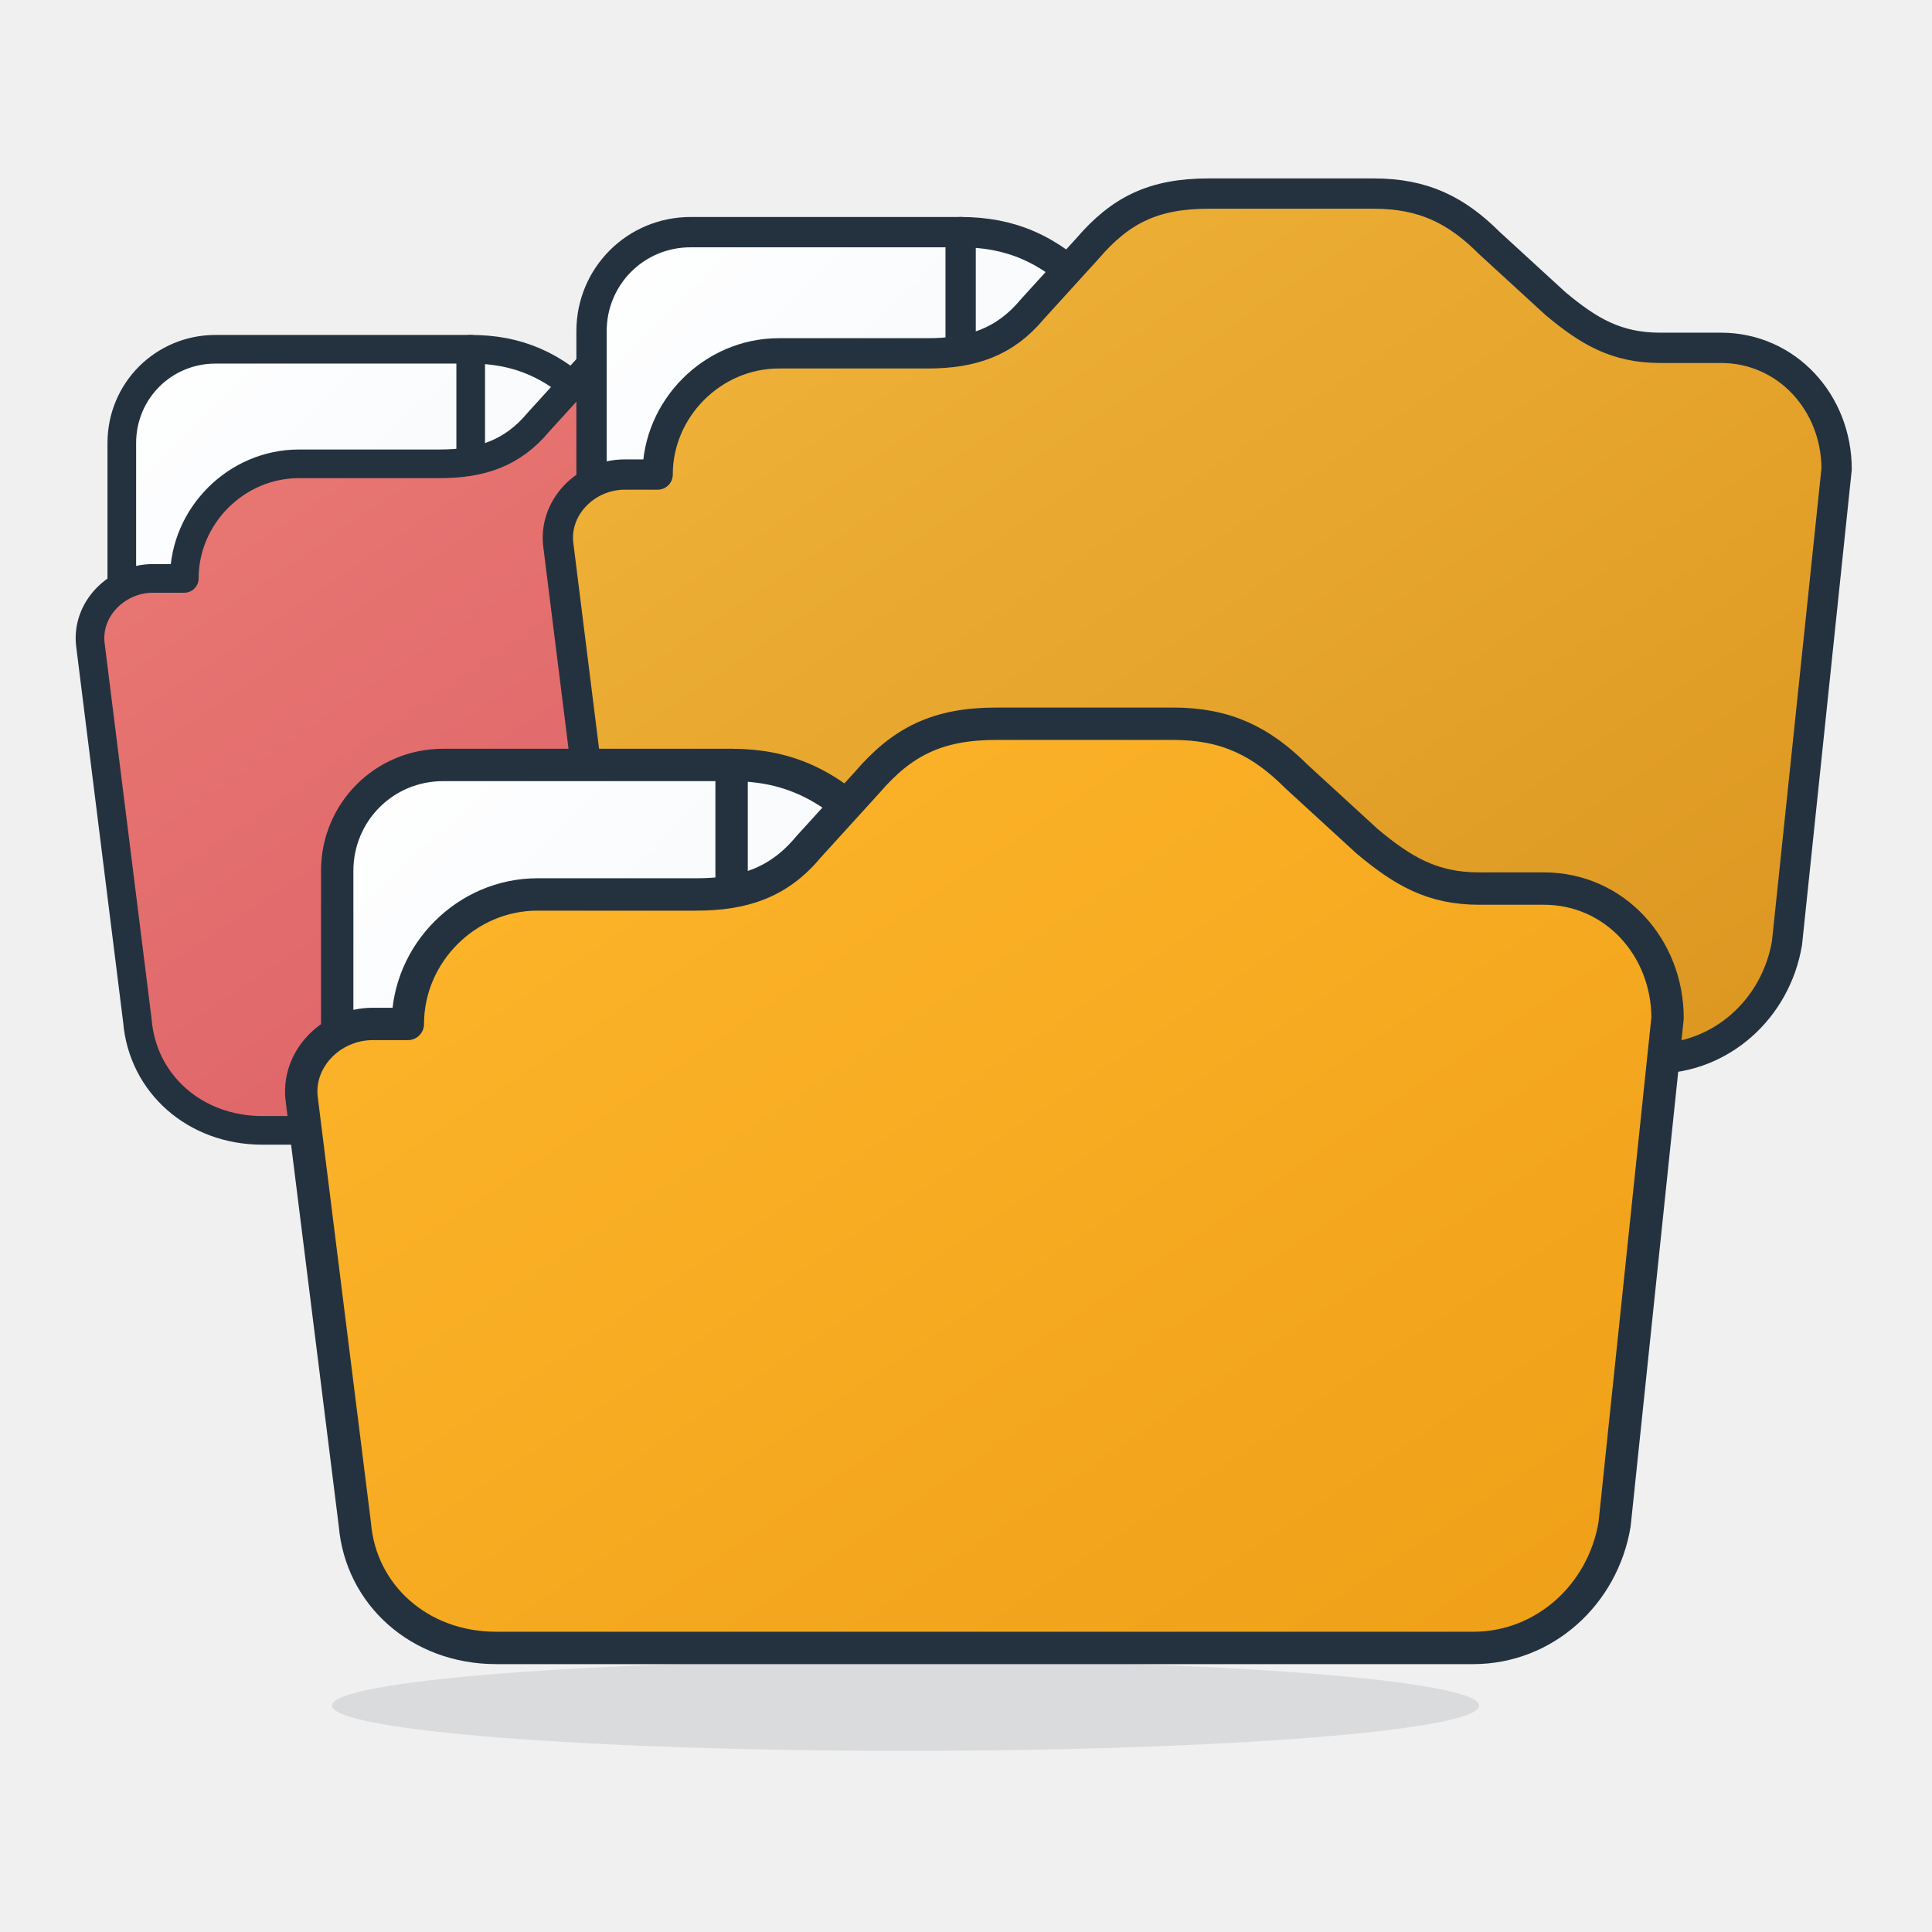
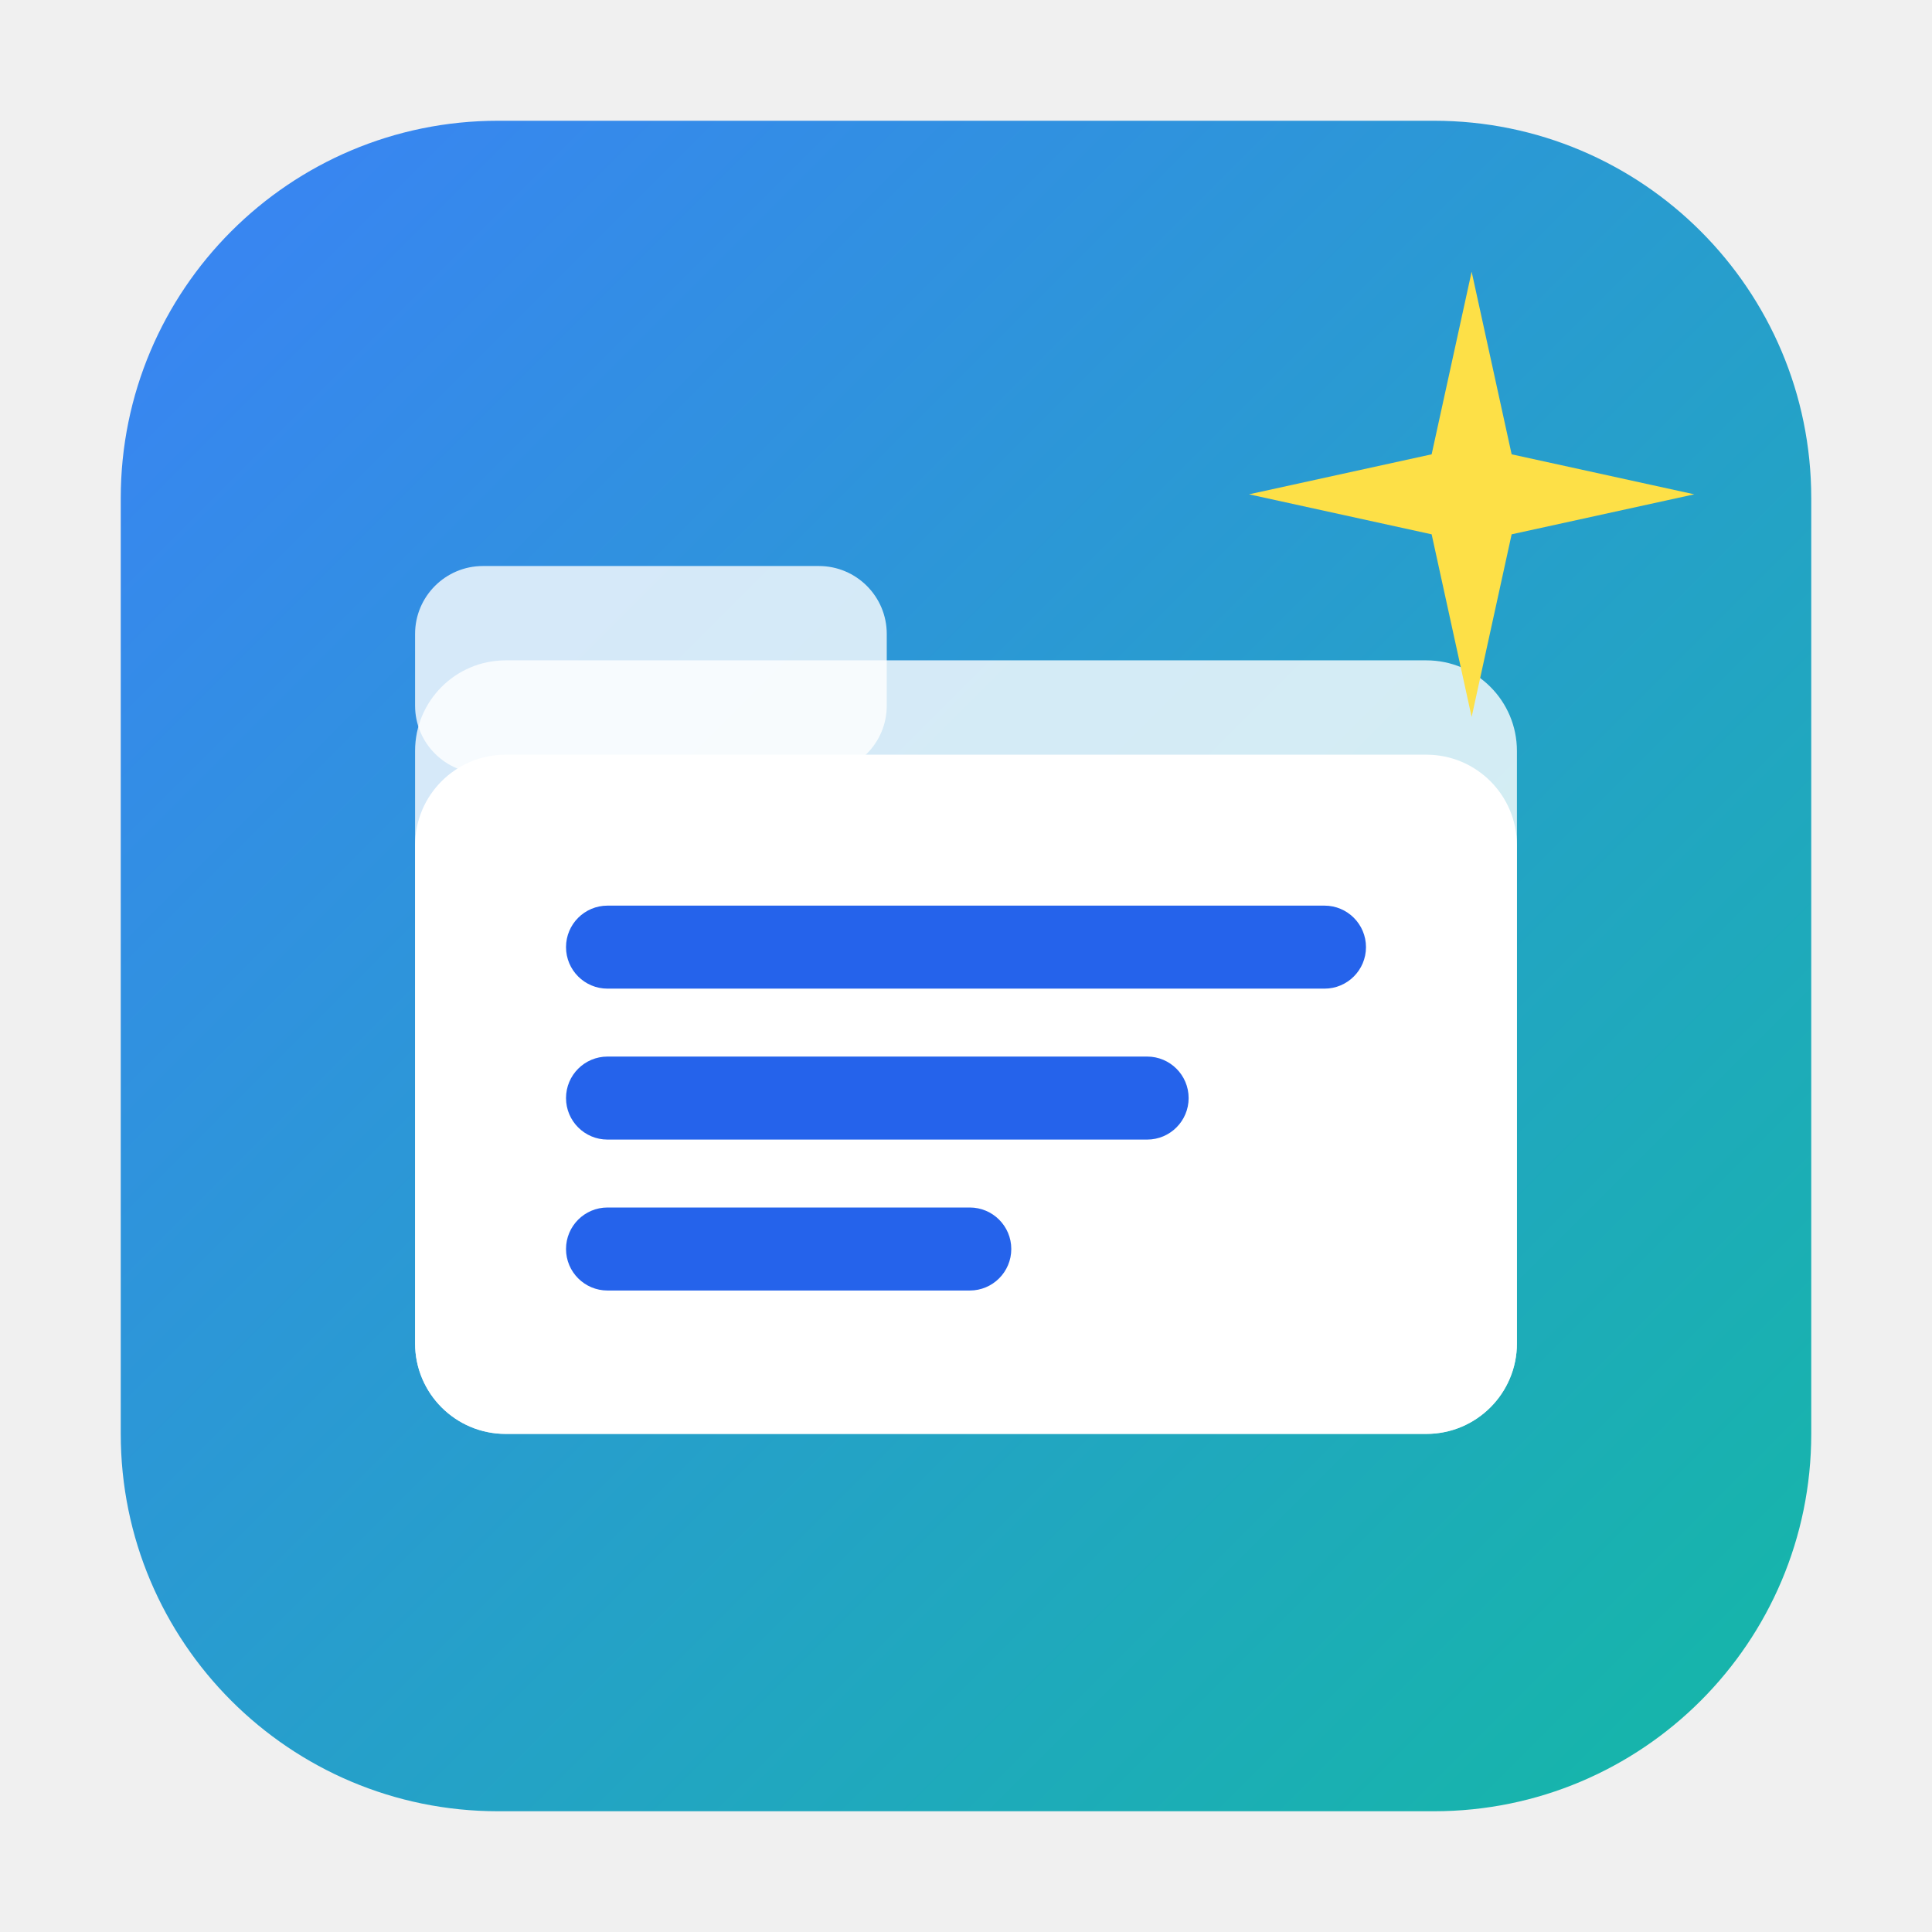
- <svg xmlns="http://www.w3.org/2000/svg" width="256" height="256" viewBox="0 0 256 256" role="img" aria-labelledby="title desc">
+ <svg xmlns="http://www.w3.org/2000/svg" width="1024" height="1024" viewBox="0 0 1024 1024">
  <defs>
-     <linearGradient id="paperFill" x1="0%" y1="0%" x2="100%" y2="100%">
-       <stop offset="0%" stop-color="#ffffff" />
-       <stop offset="100%" stop-color="#eef3f8" />
+     <linearGradient id="bg" x1="64" y1="64" x2="960" y2="960" gradientUnits="userSpaceOnUse">
+       <stop offset="0" stop-color="#3B82F6" />
+       <stop offset="1" stop-color="#14B8A6" />
    </linearGradient>
-     <linearGradient id="folderBackLeft" x1="0%" y1="0%" x2="100%" y2="100%">
-       <stop offset="0%" stop-color="#eb7c74" />
-       <stop offset="100%" stop-color="#d75864" />
-     </linearGradient>
-     <linearGradient id="folderBackRight" x1="0%" y1="0%" x2="100%" y2="100%">
-       <stop offset="0%" stop-color="#f2b53b" />
-       <stop offset="100%" stop-color="#db9620" />
-     </linearGradient>
-     <linearGradient id="folderFront" x1="0%" y1="0%" x2="100%" y2="100%">
-       <stop offset="0%" stop-color="#ffb72c" />
-       <stop offset="100%" stop-color="#ee9f17" />
-     </linearGradient>
-     <style>
-       .outline {
-         stroke: #243240;
-         stroke-width: 5.5;
-         stroke-linecap: round;
-         stroke-linejoin: round;
-       }
-     </style>
  </defs>
-   <ellipse cx="120" cy="226" rx="76" ry="6" fill="#152130" opacity="0.1" />
-   <g transform="translate(12 38) scale(0.69)">
-     <path class="outline" fill="url(#paperFill)" d="M24 12h49c9 0 16 3 23 10l18 18c7 7 10 14 10 23v44c0 10-8 18-18 18H24c-10 0-18-8-18-18V30c0-10 8-18 18-18Z" />
-     <path class="outline" fill="none" d="M73 12v25c0 8 6 14 14 14h27" />
-     <path class="outline" fill="url(#folderBackLeft)" d="M18 56c0-12 10-22 22-22h27c8 0 14-2 19-8l10-11c6-7 12-10 22-10h30c9 0 15 3 21 9l12 11c6 5 11 8 19 8h11c12 0 21 10 21 22l-9 86c-2 12-12 21-24 21H33c-13 0-23-9-24-21L0 69c-1-7 5-13 12-13h6Z" />
-   </g>
-   <g transform="translate(74 22) scale(0.73)">
-     <path class="outline" fill="url(#paperFill)" d="M24 12h49c9 0 16 3 23 10l18 18c7 7 10 14 10 23v44c0 10-8 18-18 18H24c-10 0-18-8-18-18V30c0-10 8-18 18-18Z" />
-     <path class="outline" fill="none" d="M73 12v25c0 8 6 14 14 14h27" />
-     <path class="outline" fill="url(#folderBackRight)" d="M18 56c0-12 10-22 22-22h27c8 0 14-2 19-8l10-11c6-7 12-10 22-10h30c9 0 15 3 21 9l12 11c6 5 11 8 19 8h11c12 0 21 10 21 22l-9 86c-2 12-12 21-24 21H33c-13 0-23-9-24-21L0 69c-1-7 5-13 12-13h6Z" />
-   </g>
-   <g transform="translate(40 92) scale(0.78)">
-     <path class="outline" fill="url(#paperFill)" d="M24 12h49c9 0 16 3 23 10l18 18c7 7 10 14 10 23v44c0 10-8 18-18 18H24c-10 0-18-8-18-18V30c0-10 8-18 18-18Z" />
-     <path class="outline" fill="none" d="M73 12v25c0 8 6 14 14 14h27" />
-     <path class="outline" fill="url(#folderFront)" d="M18 56c0-12 10-22 22-22h27c8 0 14-2 19-8l10-11c6-7 12-10 22-10h30c9 0 15 3 21 9l12 11c6 5 11 8 19 8h11c12 0 21 10 21 22l-9 86c-2 12-12 21-24 21H33c-13 0-23-9-24-21L0 69c-1-7 5-13 12-13h6Z" />
-   </g>
+   <rect x="64" y="64" width="896" height="896" rx="200" fill="url(#bg)" />
+   <rect x="220" y="300" width="250" height="110" rx="36" fill="#FFFFFF" fill-opacity="0.8" />
+   <rect x="220" y="350" width="584" height="410" rx="48" fill="#FFFFFF" fill-opacity="0.8" />
+   <rect x="220" y="400" width="584" height="360" rx="48" fill="#FFFFFF" />
+   <rect x="300" y="480" width="424" height="44" rx="22" fill="#2563EB" />
+   <rect x="300" y="560" width="330" height="44" rx="22" fill="#2563EB" />
+   <rect x="300" y="640" width="236" height="44" rx="22" fill="#2563EB" />
+   <polygon fill="#FDE047" points="780,144 801.2,240.8 898,262 801.2,283.2 780,380 758.8,283.2 662,262 758.8,240.8" />
</svg>
